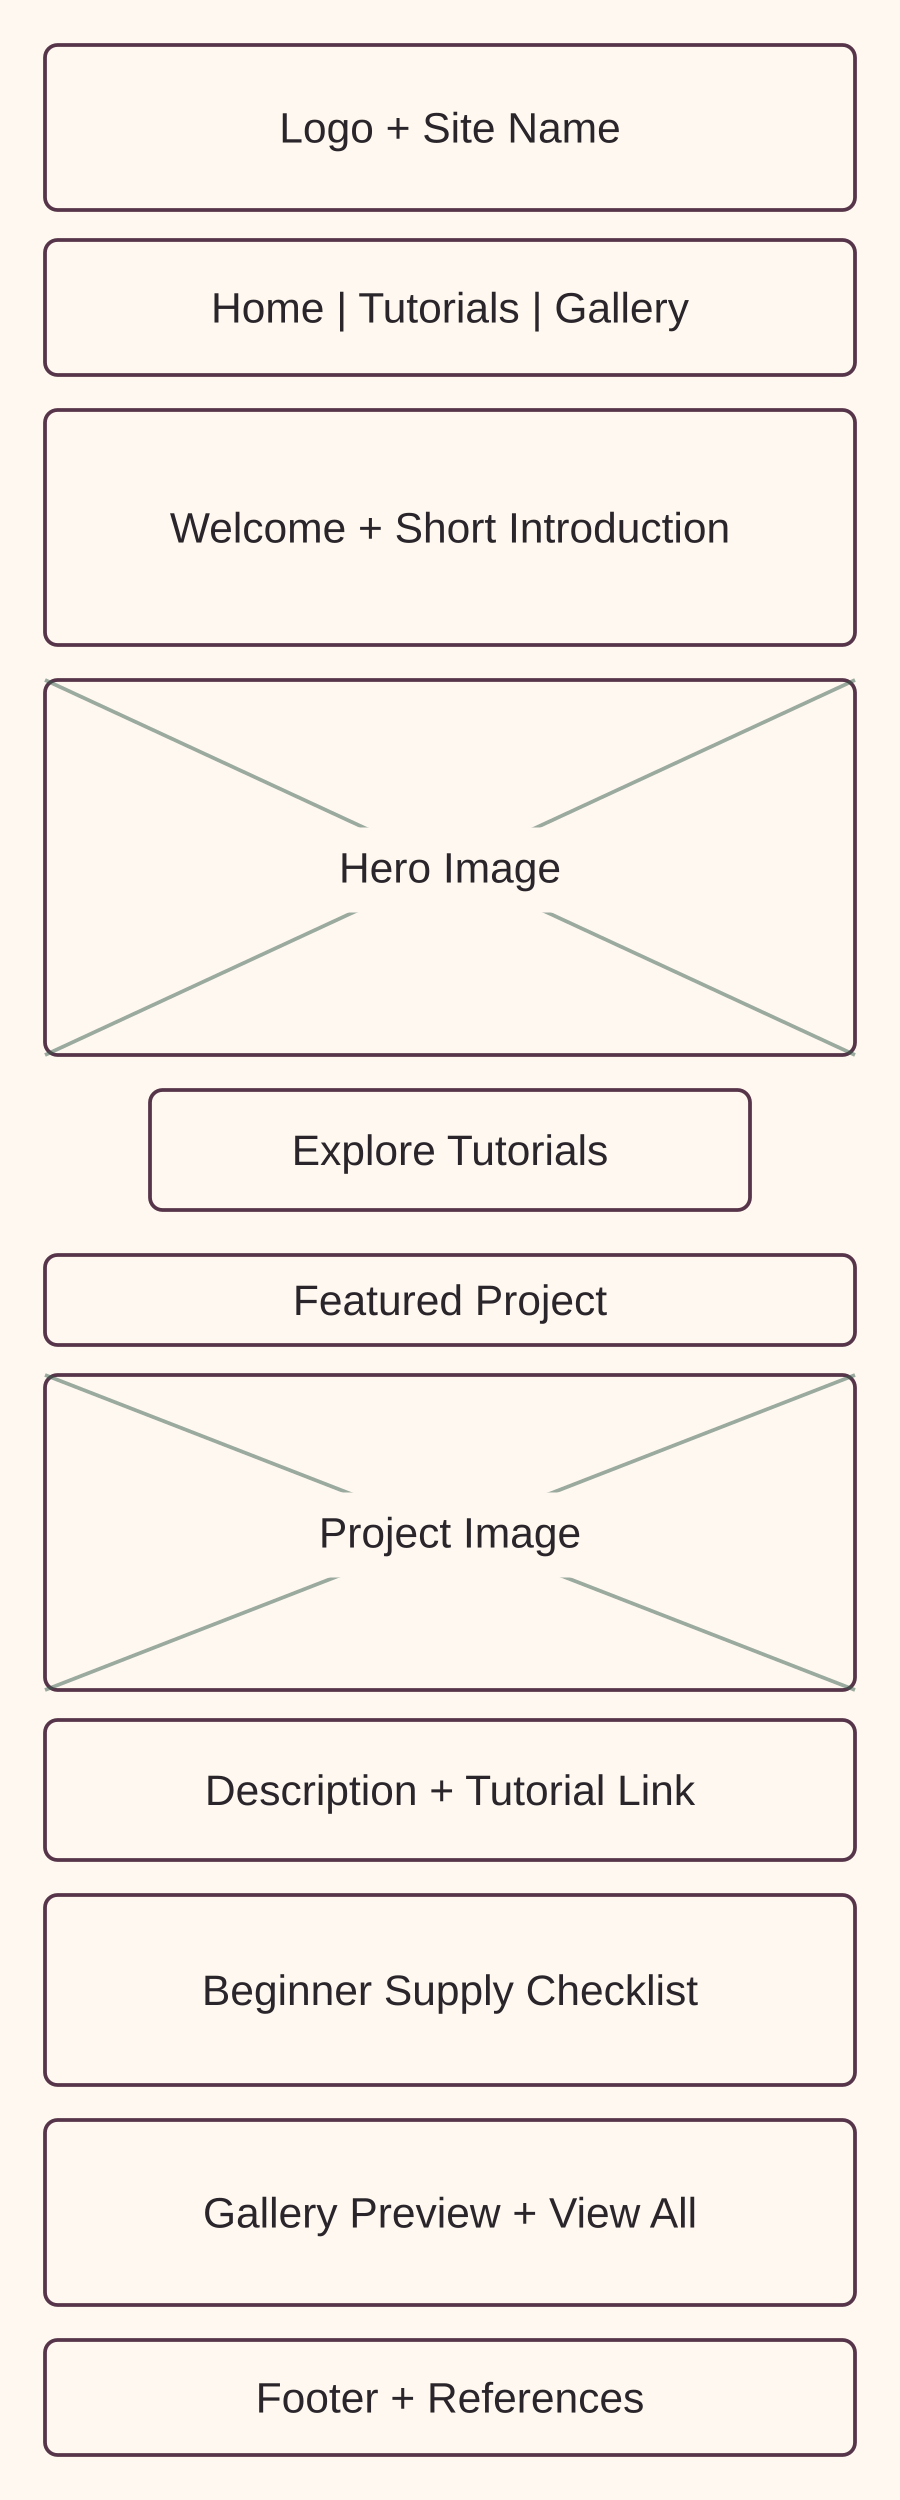
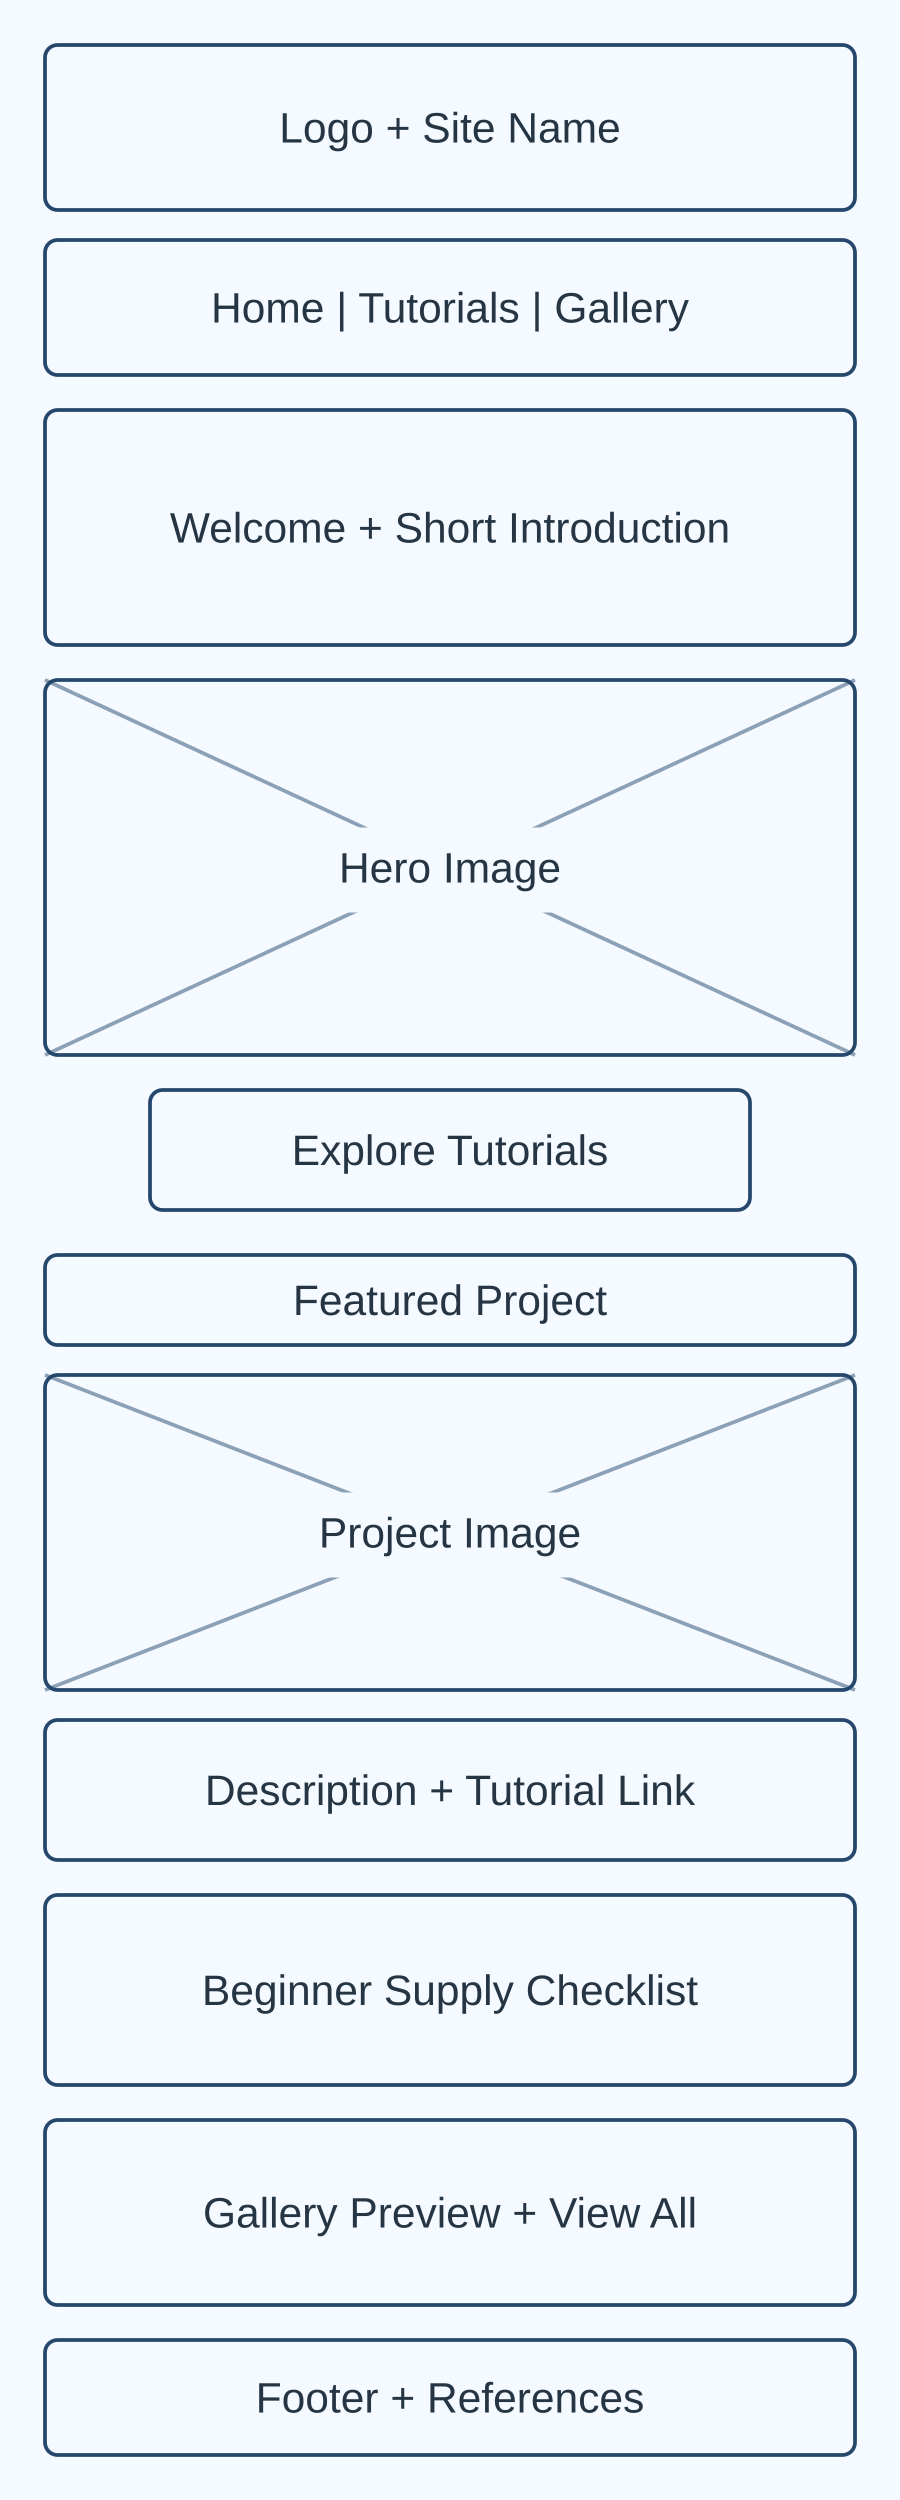
<svg xmlns="http://www.w3.org/2000/svg" width="360" height="1000" viewBox="0 0 360 1000">
-   <rect width="360" height="1000" fill="#fff8f0" />
-   <g font-family="Arial, sans-serif" font-size="17" fill="#29252a" stroke="#563449" stroke-width="1.5">
-     <rect x="18" y="18" width="324" height="66" rx="5" fill="#fff8f0" />
+   <rect width="360" height="1000" fill="#f4faff" />
+   <g font-family="Arial, sans-serif" font-size="17" fill="#253544" stroke="#24476B" stroke-width="1.5">
+     <rect x="18" y="18" width="324" height="66" rx="5" fill="#f4faff" />
    <text x="180.0" y="57.0" text-anchor="middle" stroke="none">Logo + Site Name</text>
-     <rect x="18" y="96" width="324" height="54" rx="5" fill="#fff8f0" />
+     <rect x="18" y="96" width="324" height="54" rx="5" fill="#f4faff" />
    <text x="180.0" y="129.0" text-anchor="middle" stroke="none">Home | Tutorials | Gallery</text>
-     <rect x="18" y="164" width="324" height="94" rx="5" fill="#fff8f0" />
+     <rect x="18" y="164" width="324" height="94" rx="5" fill="#f4faff" />
    <text x="180.0" y="217.0" text-anchor="middle" stroke="none">Welcome + Short Introduction</text>
-     <rect x="18" y="272" width="324" height="150" rx="5" fill="#fff8f0" />
-     <path d="M18 272L342 422M342 272L18 422" stroke="#365c4b" opacity=".5" />
-     <rect x="100.0" y="331.0" width="160" height="34" fill="#fff8f0" stroke="none" />
+     <rect x="18" y="272" width="324" height="150" rx="5" fill="#f4faff" />
+     <path d="M18 272L342 422M342 272L18 422" stroke="#24476B" opacity=".5" />
+     <rect x="100.0" y="331.0" width="160" height="34" fill="#f4faff" stroke="none" />
    <text x="180.0" y="353.0" text-anchor="middle" stroke="none">Hero Image</text>
-     <rect x="60" y="436" width="240" height="48" rx="5" fill="#fff8f0" />
+     <rect x="60" y="436" width="240" height="48" rx="5" fill="#f4faff" />
    <text x="180.0" y="466.0" text-anchor="middle" stroke="none">Explore Tutorials</text>
-     <rect x="18" y="502" width="324" height="36" rx="5" fill="#fff8f0" />
+     <rect x="18" y="502" width="324" height="36" rx="5" fill="#f4faff" />
    <text x="180.0" y="526.0" text-anchor="middle" stroke="none">Featured Project</text>
-     <rect x="18" y="550" width="324" height="126" rx="5" fill="#fff8f0" />
-     <path d="M18 550L342 676M342 550L18 676" stroke="#365c4b" opacity=".5" />
-     <rect x="100.0" y="597.0" width="160" height="34" fill="#fff8f0" stroke="none" />
+     <rect x="18" y="550" width="324" height="126" rx="5" fill="#f4faff" />
+     <path d="M18 550L342 676M342 550L18 676" stroke="#24476B" opacity=".5" />
+     <rect x="100.0" y="597.0" width="160" height="34" fill="#f4faff" stroke="none" />
    <text x="180.0" y="619.0" text-anchor="middle" stroke="none">Project Image</text>
-     <rect x="18" y="688" width="324" height="56" rx="5" fill="#fff8f0" />
+     <rect x="18" y="688" width="324" height="56" rx="5" fill="#f4faff" />
    <text x="180.0" y="722.0" text-anchor="middle" stroke="none">Description + Tutorial Link</text>
-     <rect x="18" y="758" width="324" height="76" rx="5" fill="#fff8f0" />
+     <rect x="18" y="758" width="324" height="76" rx="5" fill="#f4faff" />
    <text x="180.0" y="802.0" text-anchor="middle" stroke="none">Beginner Supply Checklist</text>
-     <rect x="18" y="848" width="324" height="74" rx="5" fill="#fff8f0" />
+     <rect x="18" y="848" width="324" height="74" rx="5" fill="#f4faff" />
    <text x="180.0" y="891.0" text-anchor="middle" stroke="none">Gallery Preview + View All</text>
-     <rect x="18" y="936" width="324" height="46" rx="5" fill="#fff8f0" />
+     <rect x="18" y="936" width="324" height="46" rx="5" fill="#f4faff" />
    <text x="180.0" y="965.0" text-anchor="middle" stroke="none">Footer + References</text>
  </g>
</svg>
